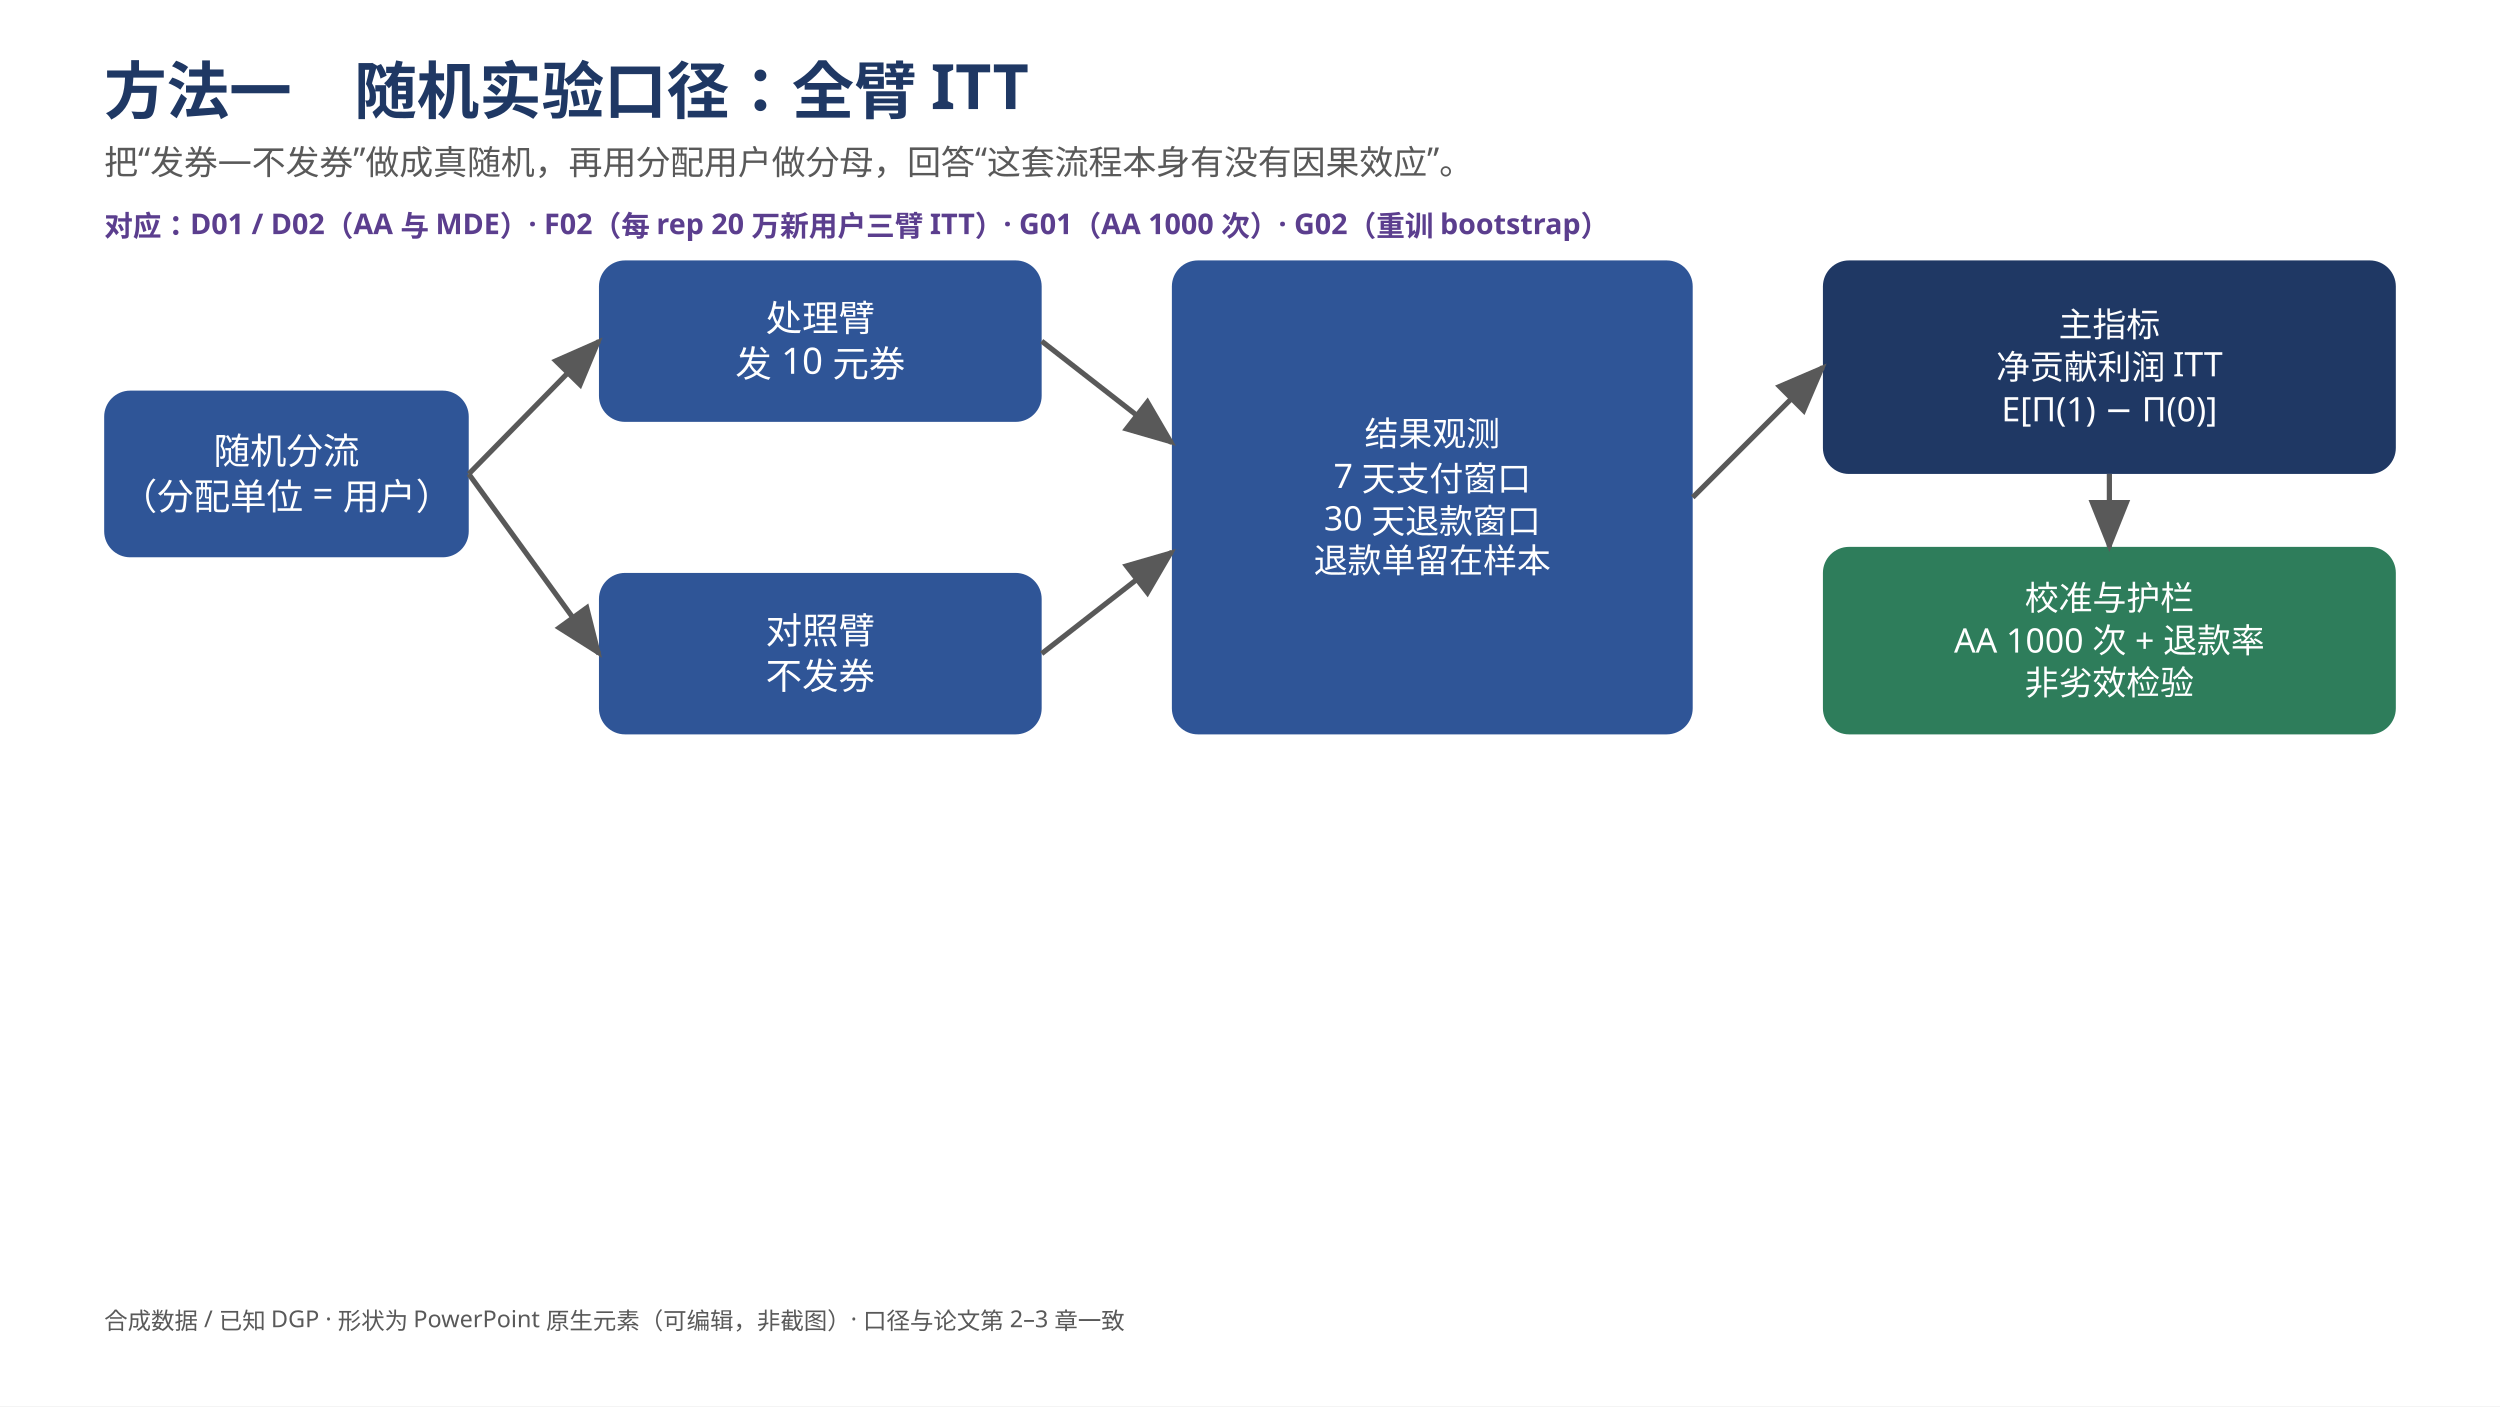
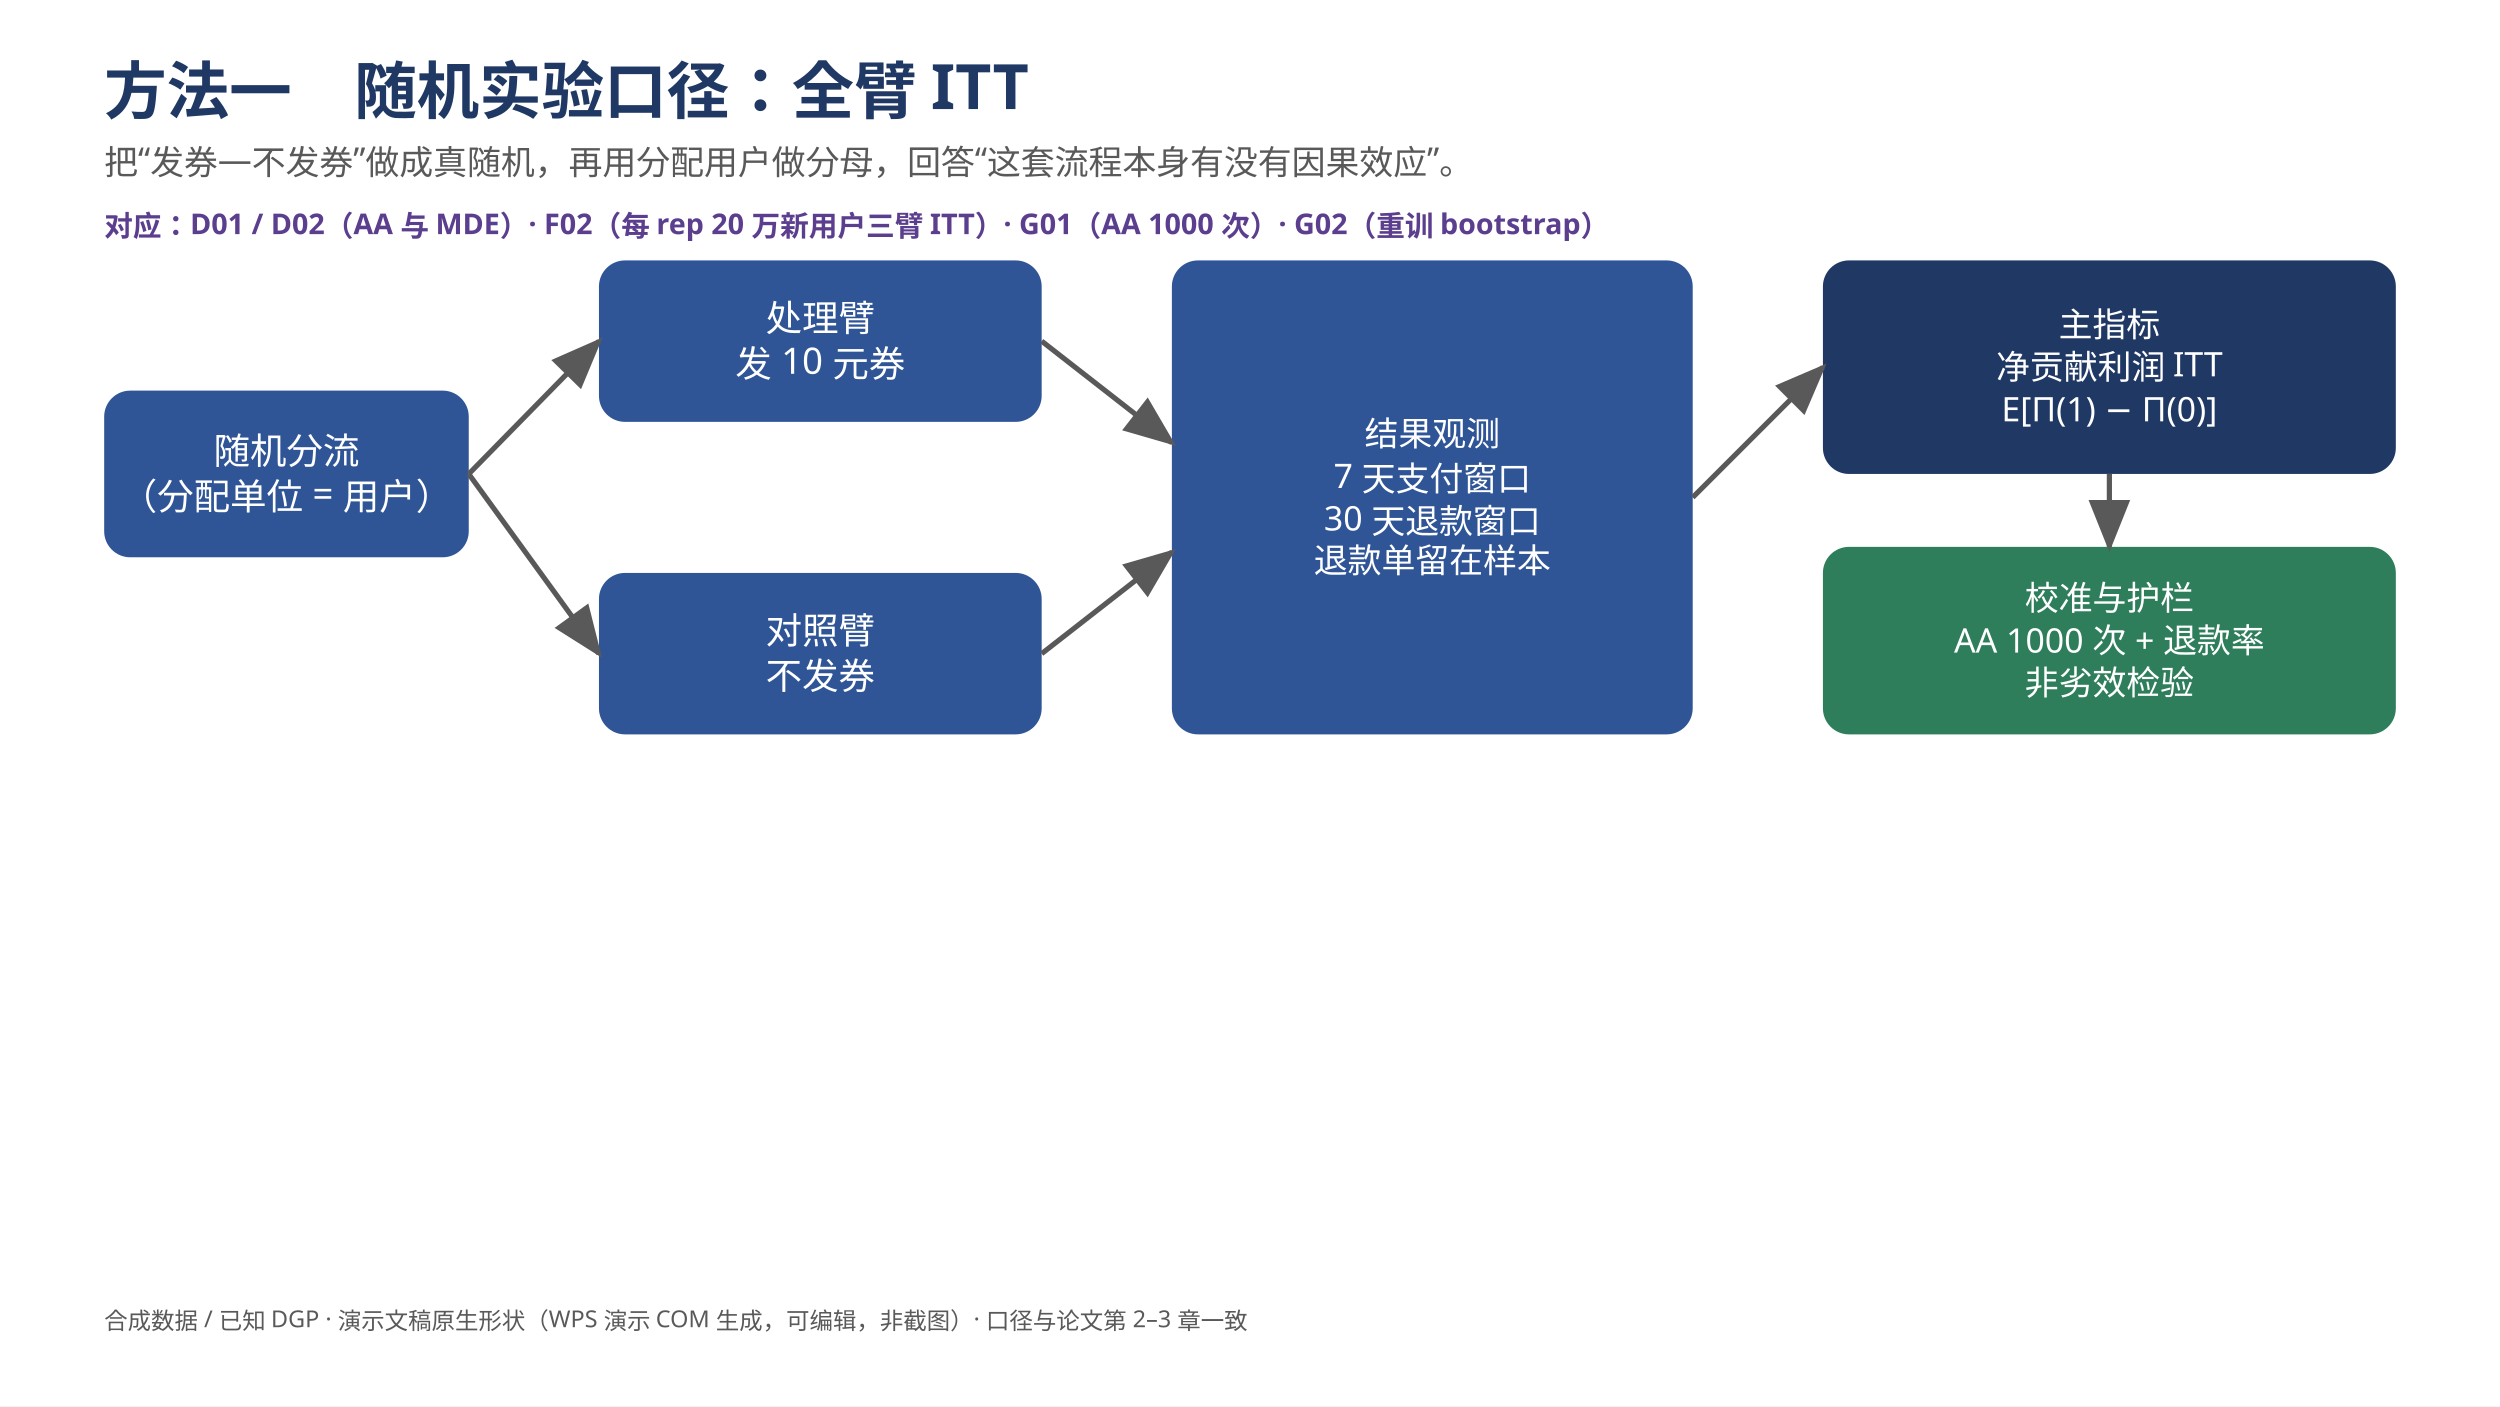
<svg xmlns="http://www.w3.org/2000/svg" width="960" height="540" viewBox="0 0 960 540">
  <rect width="960" height="540" fill="#FFFFFF" />
  <defs>
    <marker id="arrow" markerWidth="10" markerHeight="8" refX="9" refY="4" orient="auto">
      <path d="M0,0 L10,4 L0,8 z" fill="#595959" />
    </marker>
  </defs>
  <text x="40" y="43.6" font-family="Microsoft YaHei" font-size="24" font-weight="bold" fill="#1F3864">方法一　随机实验口径：全臂 ITT</text>
  <text x="40" y="67.0" font-family="Microsoft YaHei" font-size="13" font-weight="normal" fill="#595959">把“发券—不发券”做成真随机，再用分配用户做分母，回答“这套流程本身有没有因果效应”。</text>
  <text x="40" y="90.7" font-family="Microsoft YaHei" font-size="11" font-weight="bold" fill="#5B3E8E">对应：D01 / D02（AA 与 MDE）· F02（每 rep 20 万新用户三臂 ITT）· G01（AA 1000 次）· G02（重训 bootstrap）</text>
  <rect x="40" y="150" width="140" height="64" rx="10" fill="#2F5597" stroke="none" />
  <text x="110.0" y="178.2" text-anchor="middle" font-family="Microsoft YaHei" font-size="14" font-weight="normal" fill="#FFFFFF">随机分流</text>
  <text x="110.0" y="195.7" text-anchor="middle" font-family="Microsoft YaHei" font-size="14" font-weight="normal" fill="#FFFFFF">（分配单位 = 用户）</text>
  <rect x="230" y="100" width="170" height="62" rx="10" fill="#2F5597" stroke="none" />
  <text x="315.0" y="127.2" text-anchor="middle" font-family="Microsoft YaHei" font-size="14" font-weight="normal" fill="#FFFFFF">处理臂</text>
  <text x="315.0" y="144.7" text-anchor="middle" font-family="Microsoft YaHei" font-size="14" font-weight="normal" fill="#FFFFFF">发 10 元券</text>
  <rect x="230" y="220" width="170" height="62" rx="10" fill="#2F5597" stroke="none" />
  <text x="315.0" y="247.2" text-anchor="middle" font-family="Microsoft YaHei" font-size="14" font-weight="normal" fill="#FFFFFF">对照臂</text>
  <text x="315.0" y="264.6" text-anchor="middle" font-family="Microsoft YaHei" font-size="14" font-weight="normal" fill="#FFFFFF">不发券</text>
  <rect x="450" y="100" width="200" height="182" rx="10" fill="#2F5597" stroke="none" />
  <text x="550.0" y="171.2" text-anchor="middle" font-family="Microsoft YaHei" font-size="13" font-weight="normal" fill="#FFFFFF">结果观测</text>
  <text x="550.0" y="187.4" text-anchor="middle" font-family="Microsoft YaHei" font-size="13" font-weight="normal" fill="#FFFFFF">7 天支付窗口</text>
  <text x="550.0" y="203.7" text-anchor="middle" font-family="Microsoft YaHei" font-size="13" font-weight="normal" fill="#FFFFFF">30 天退款窗口</text>
  <text x="550.0" y="219.9" text-anchor="middle" font-family="Microsoft YaHei" font-size="13" font-weight="normal" fill="#FFFFFF">退款单留在样本</text>
  <rect x="700" y="100" width="220" height="82" rx="10" fill="#1F3864" stroke="none" />
  <text x="810.0" y="129.3" text-anchor="middle" font-family="Microsoft YaHei" font-size="13" font-weight="normal" fill="#FFFFFF">主指标</text>
  <text x="810.0" y="145.6" text-anchor="middle" font-family="Microsoft YaHei" font-size="13" font-weight="normal" fill="#FFFFFF">净贡献利润 ITT</text>
  <text x="810.0" y="161.8" text-anchor="middle" font-family="Microsoft YaHei" font-size="13" font-weight="normal" fill="#FFFFFF">E[Π(1) − Π(0)]</text>
  <rect x="700" y="210" width="220" height="72" rx="10" fill="#2E7D5B" stroke="none" />
  <text x="810.0" y="234.3" text-anchor="middle" font-family="Microsoft YaHei" font-size="13" font-weight="normal" fill="#FFFFFF">校准与护栏</text>
  <text x="810.0" y="250.6" text-anchor="middle" font-family="Microsoft YaHei" font-size="13" font-weight="normal" fill="#FFFFFF">AA 1000 次 + 退款率</text>
  <text x="810.0" y="266.8" text-anchor="middle" font-family="Microsoft YaHei" font-size="13" font-weight="normal" fill="#FFFFFF">非劣效检验</text>
-   <text x="40" y="510.4" font-family="Microsoft YaHei" font-size="9" font-weight="normal" fill="#595959">合成数据 / 已知 DGP · 形状为 PowerPoint 原生元素（可编辑，非截图）· 口径与论文第 2–3 章一致</text>
+   <text x="40" y="510.4" font-family="Microsoft YaHei" font-size="9" font-weight="normal" fill="#595959">合成数据 / 已知 DGP · 演示文稿原生形状（WPS 演示 COM 生成，可编辑，非截图）· 口径与论文第 2–3 章一致</text>
  <line x1="180" y1="182" x2="230" y2="131" stroke="#595959" stroke-width="2.0" marker-end="url(#arrow)" />
  <line x1="180" y1="182" x2="230" y2="251" stroke="#595959" stroke-width="2.0" marker-end="url(#arrow)" />
  <line x1="400" y1="131" x2="450" y2="170" stroke="#595959" stroke-width="2.0" marker-end="url(#arrow)" />
  <line x1="400" y1="251" x2="450" y2="212" stroke="#595959" stroke-width="2.0" marker-end="url(#arrow)" />
  <line x1="650" y1="191" x2="700" y2="141" stroke="#595959" stroke-width="2.0" marker-end="url(#arrow)" />
  <line x1="810" y1="182" x2="810" y2="210" stroke="#595959" stroke-width="2.0" marker-end="url(#arrow)" />
</svg>
